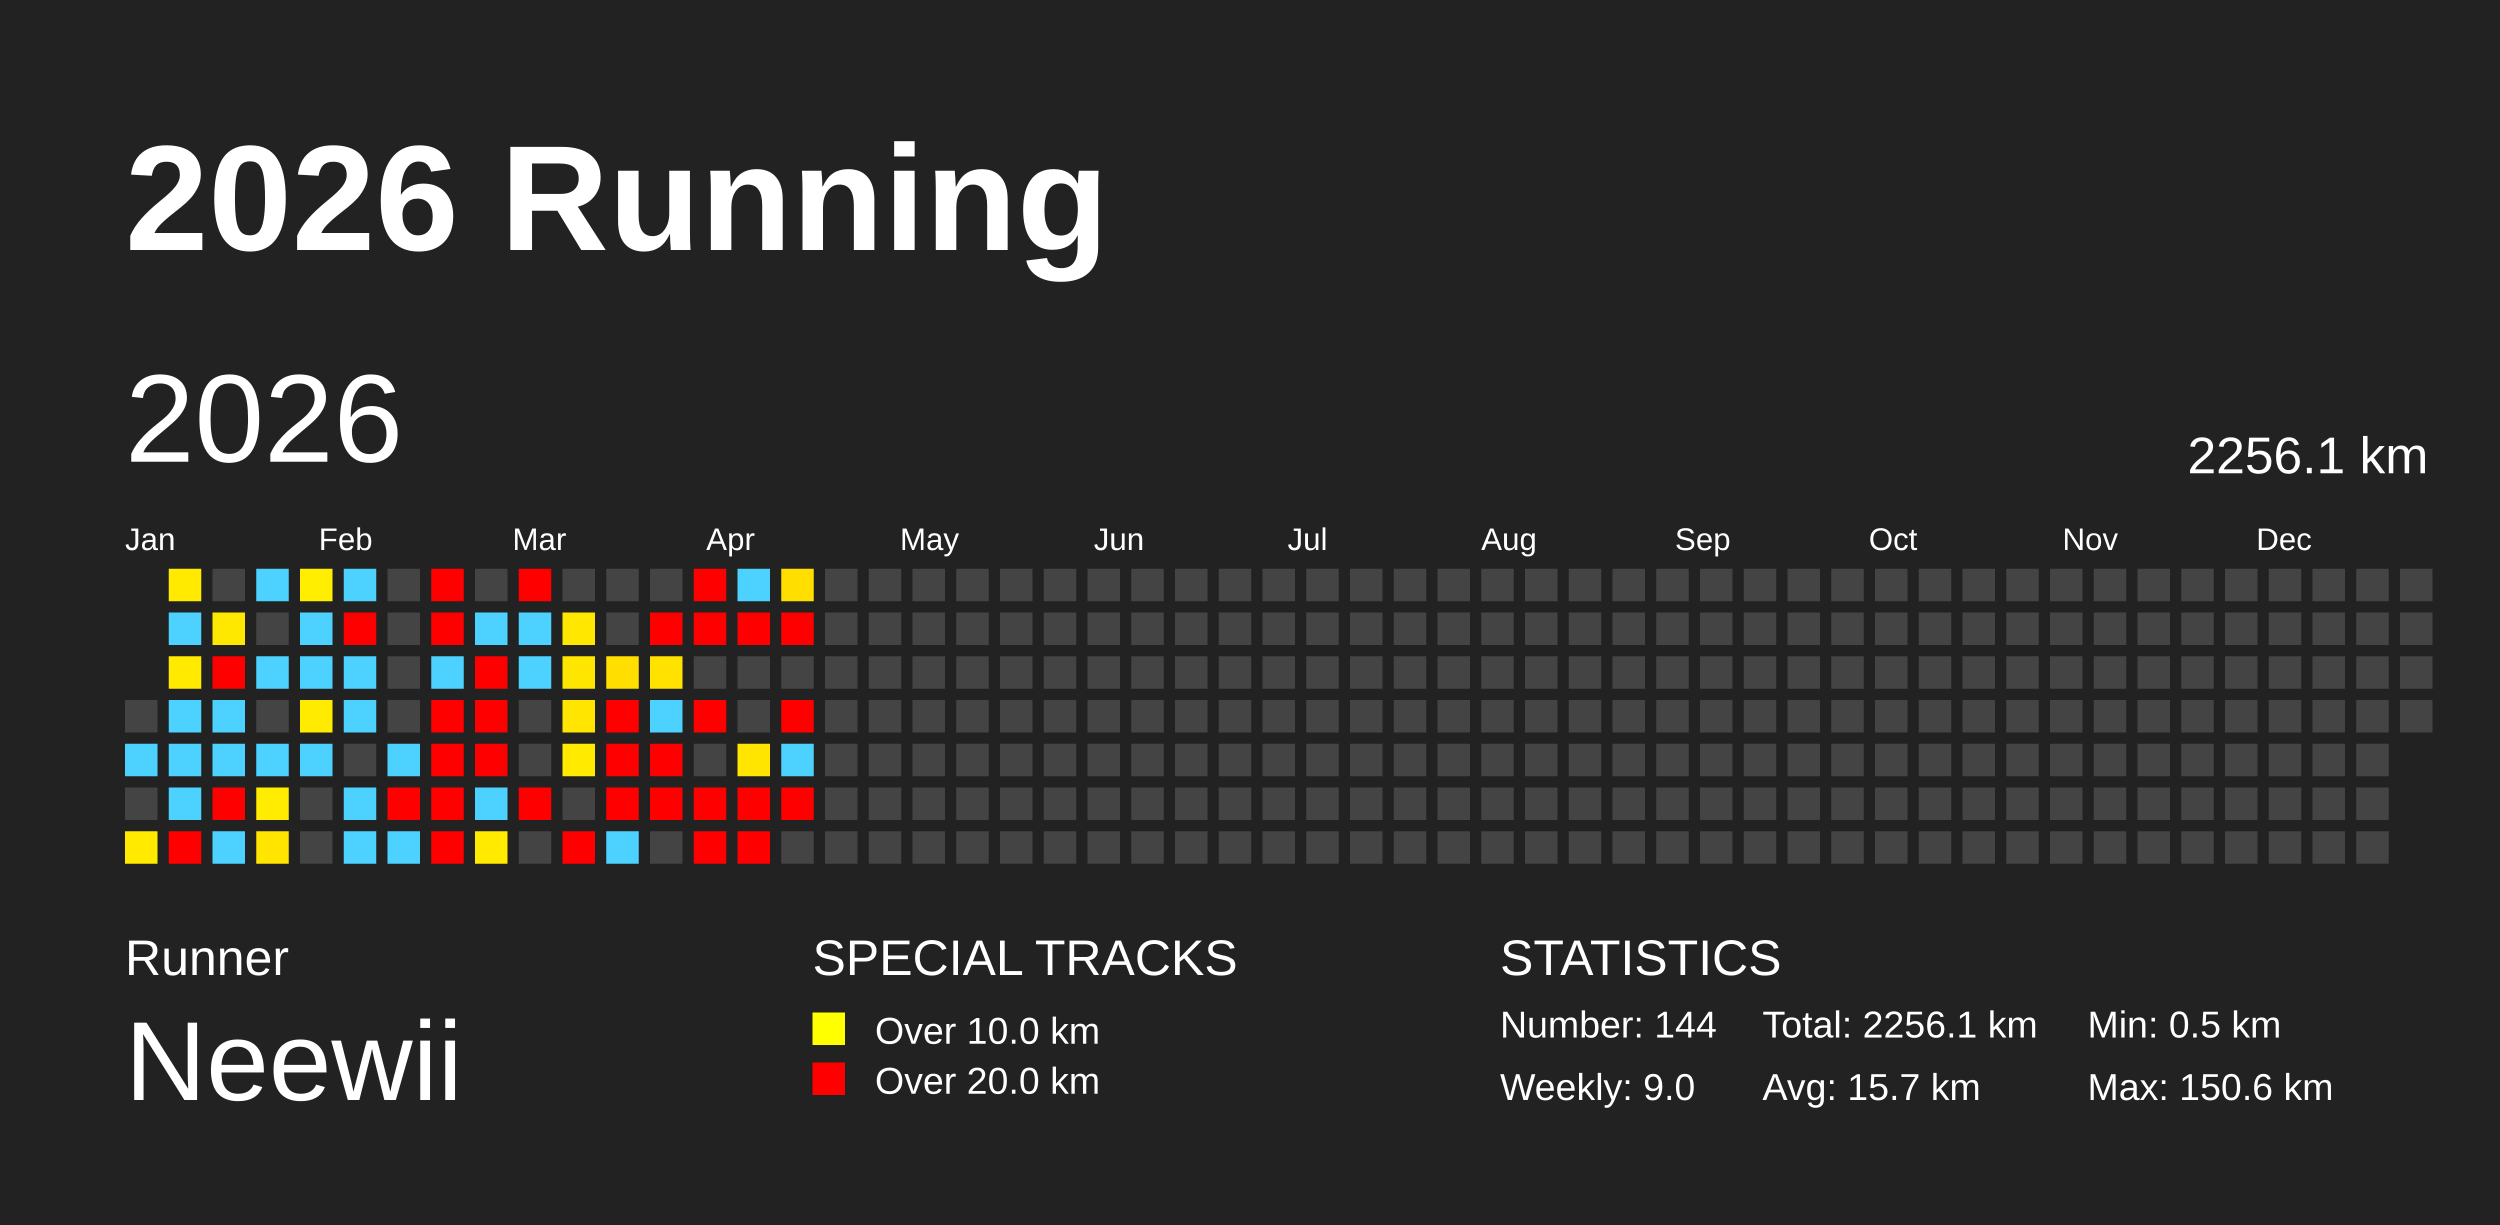
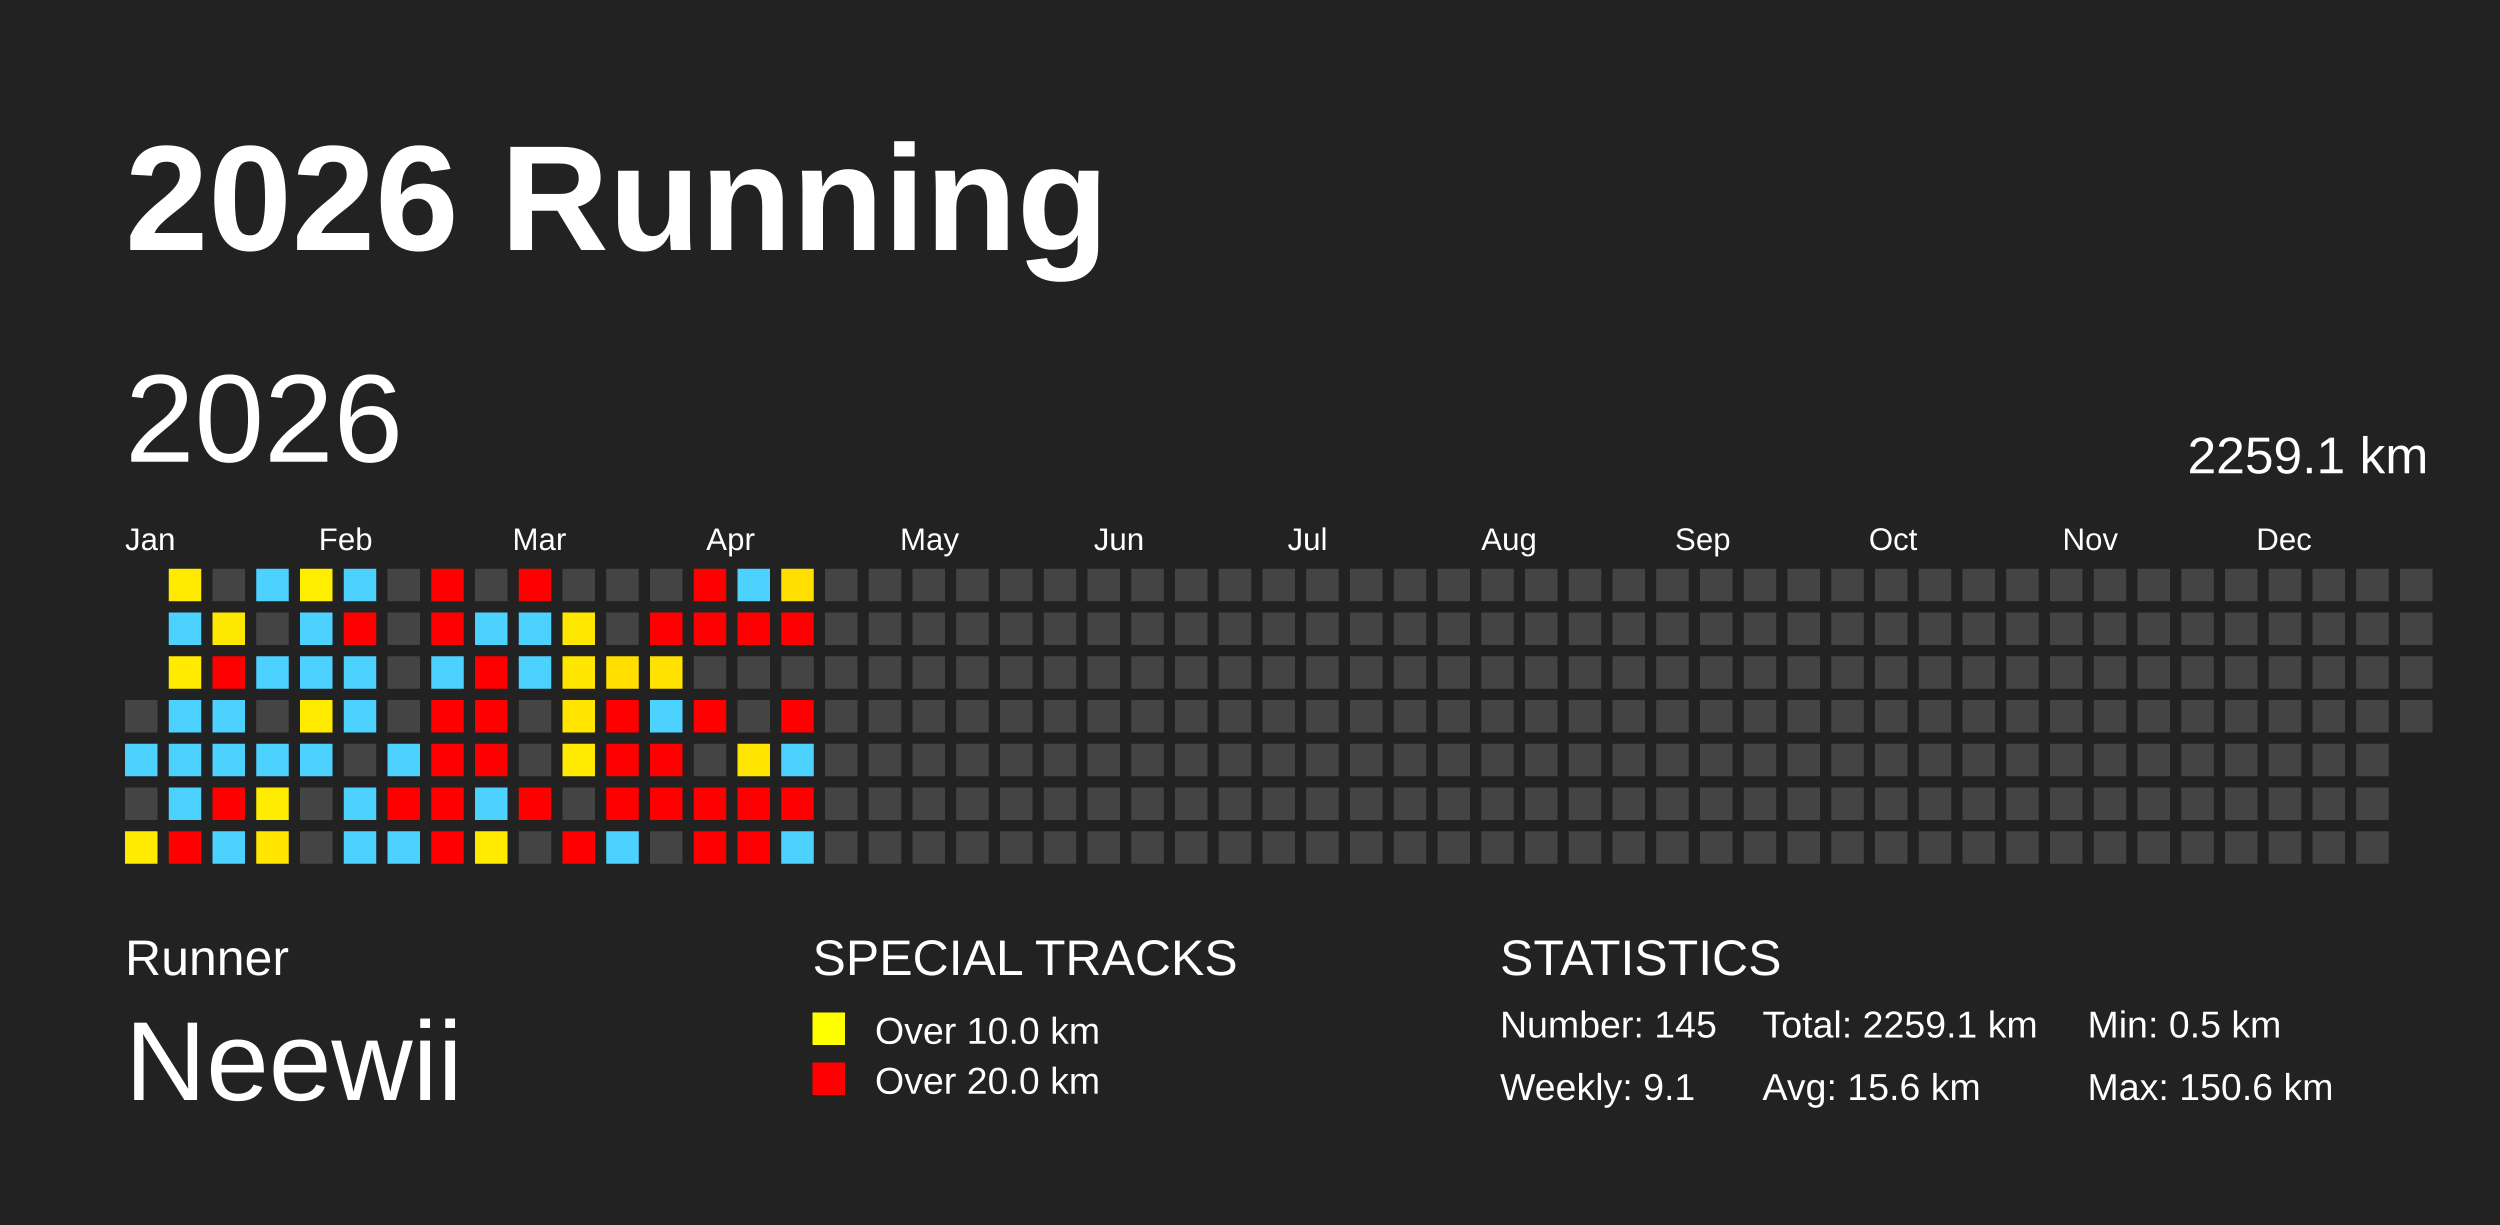
<svg xmlns="http://www.w3.org/2000/svg" baseProfile="full" height="98mm" version="1.1" viewBox="0,0,200,98" width="200mm">
  <defs />
  <rect fill="#222222" height="98" width="200" x="0" y="0" />
  <text fill="#FFFFFF" style="font-size:12px; font-family:Arial; font-weight:bold;" x="10" y="20">2026 Running</text>
  <text fill="#FFFFFF" style="font-size:4px; font-family:Arial" x="10" y="78">Runner</text>
  <text fill="#FFFFFF" style="font-size:9px; font-family:Arial" x="10" y="88">Neewii</text>
  <text fill="#FFFFFF" style="font-size:4px; font-family:Arial" x="65" y="78">SPECIAL TRACKS</text>
  <rect fill="yellow" height="2.6" width="2.6" x="65" y="81" />
  <text fill="#FFFFFF" style="font-size:3px; font-family:Arial" x="70" y="83.5">Over 10.0 km</text>
  <rect fill="red" height="2.6" width="2.6" x="65" y="85" />
  <text fill="#FFFFFF" style="font-size:3px; font-family:Arial" x="70" y="87.5">Over 20.0 km</text>
  <text fill="#FFFFFF" style="font-size:4px; font-family:Arial" x="120" y="78">STATISTICS</text>
-   <text fill="#FFFFFF" style="font-size:3px; font-family:Arial" x="120" y="83">Number: 144</text>
-   <text fill="#FFFFFF" style="font-size:3px; font-family:Arial" x="120" y="88">Weekly: 9.0</text>
-   <text fill="#FFFFFF" style="font-size:3px; font-family:Arial" x="141" y="83">Total: 2256.1 km</text>
-   <text fill="#FFFFFF" style="font-size:3px; font-family:Arial" x="141" y="88">Avg: 15.7 km</text>
+   <text fill="#FFFFFF" style="font-size:3px; font-family:Arial" x="120" y="83">Number: 145</text>
+   <text fill="#FFFFFF" style="font-size:3px; font-family:Arial" x="120" y="88">Weekly: 9.1</text>
+   <text fill="#FFFFFF" style="font-size:3px; font-family:Arial" x="141" y="83">Total: 2259.1 km</text>
+   <text fill="#FFFFFF" style="font-size:3px; font-family:Arial" x="141" y="88">Avg: 15.6 km</text>
  <text fill="#FFFFFF" style="font-size:3px; font-family:Arial" x="167" y="83">Min: 0.5 km</text>
  <text fill="#FFFFFF" style="font-size:3px; font-family:Arial" x="167" y="88">Max: 150.6 km</text>
  <text dominant-baseline="hanging" fill="#FFFFFF" style="font-size:10.0px; font-family:Arial;" x="10" y="30">2026</text>
-   <text dominant-baseline="hanging" fill="#FFFFFF" style="font-size:4.125px; font-family:Arial;" x="175" y="35">2256.1 km</text>
+   <text dominant-baseline="hanging" fill="#FFFFFF" style="font-size:4.125px; font-family:Arial;" x="175" y="35">2259.1 km</text>
  <text fill="#FFFFFF" style="font-size:2.5px; font-family:Arial" x="10.0" y="44">Jan</text>
  <text fill="#FFFFFF" style="font-size:2.5px; font-family:Arial" x="25.5" y="44">Feb</text>
  <text fill="#FFFFFF" style="font-size:2.5px; font-family:Arial" x="41.0" y="44">Mar</text>
  <text fill="#FFFFFF" style="font-size:2.5px; font-family:Arial" x="56.5" y="44">Apr</text>
  <text fill="#FFFFFF" style="font-size:2.5px; font-family:Arial" x="72.0" y="44">May</text>
  <text fill="#FFFFFF" style="font-size:2.5px; font-family:Arial" x="87.5" y="44">Jun</text>
  <text fill="#FFFFFF" style="font-size:2.5px; font-family:Arial" x="103.0" y="44">Jul</text>
  <text fill="#FFFFFF" style="font-size:2.5px; font-family:Arial" x="118.5" y="44">Aug</text>
  <text fill="#FFFFFF" style="font-size:2.5px; font-family:Arial" x="134.0" y="44">Sep</text>
  <text fill="#FFFFFF" style="font-size:2.5px; font-family:Arial" x="149.5" y="44">Oct</text>
  <text fill="#FFFFFF" style="font-size:2.5px; font-family:Arial" x="165.0" y="44">Nov</text>
  <text fill="#FFFFFF" style="font-size:2.5px; font-family:Arial" x="180.5" y="44">Dec</text>
  <rect fill="#444444" height="2.6" width="2.6" x="10.0" y="56.0" />
  <rect fill="#4dd2ff" height="2.6" width="2.6" x="10.0" y="59.5" />
  <rect fill="#444444" height="2.6" width="2.6" x="10.0" y="63.0" />
  <rect fill="#ffea00" height="2.6" width="2.6" x="10.0" y="66.5" />
  <rect fill="#ffea00" height="2.6" width="2.6" x="13.5" y="45.5" />
  <rect fill="#4dd2ff" height="2.6" width="2.6" x="13.5" y="49.0" />
  <rect fill="#ffea00" height="2.6" width="2.6" x="13.5" y="52.5" />
  <rect fill="#4dd2ff" height="2.6" width="2.6" x="13.5" y="56.0" />
  <rect fill="#4dd2ff" height="2.6" width="2.6" x="13.5" y="59.5" />
  <rect fill="#4dd2ff" height="2.6" width="2.6" x="13.5" y="63.0" />
  <rect fill="red" height="2.6" width="2.6" x="13.5" y="66.5" />
  <rect fill="#444444" height="2.6" width="2.6" x="17.0" y="45.5" />
  <rect fill="#ffe800" height="2.6" width="2.6" x="17.0" y="49.0" />
  <rect fill="red" height="2.6" width="2.6" x="17.0" y="52.5" />
  <rect fill="#4dd2ff" height="2.6" width="2.6" x="17.0" y="56.0" />
  <rect fill="#4dd2ff" height="2.6" width="2.6" x="17.0" y="59.5" />
  <rect fill="red" height="2.6" width="2.6" x="17.0" y="63.0" />
  <rect fill="#4dd2ff" height="2.6" width="2.6" x="17.0" y="66.5" />
  <rect fill="#4dd2ff" height="2.6" width="2.6" x="20.5" y="45.5" />
  <rect fill="#444444" height="2.6" width="2.6" x="20.5" y="49.0" />
  <rect fill="#4dd2ff" height="2.6" width="2.6" x="20.5" y="52.5" />
  <rect fill="#444444" height="2.6" width="2.6" x="20.5" y="56.0" />
  <rect fill="#4dd2ff" height="2.6" width="2.6" x="20.5" y="59.5" />
  <rect fill="#ffec00" height="2.6" width="2.6" x="20.5" y="63.0" />
  <rect fill="#ffe500" height="2.6" width="2.6" x="20.5" y="66.5" />
  <rect fill="#ffee00" height="2.6" width="2.6" x="24.0" y="45.5" />
  <rect fill="#4dd2ff" height="2.6" width="2.6" x="24.0" y="49.0" />
  <rect fill="#4dd2ff" height="2.6" width="2.6" x="24.0" y="52.5" />
  <rect fill="#ffeb00" height="2.6" width="2.6" x="24.0" y="56.0" />
  <rect fill="#4dd2ff" height="2.6" width="2.6" x="24.0" y="59.5" />
  <rect fill="#444444" height="2.6" width="2.6" x="24.0" y="63.0" />
  <rect fill="#444444" height="2.6" width="2.6" x="24.0" y="66.5" />
  <rect fill="#4dd2ff" height="2.6" width="2.6" x="27.5" y="45.5" />
  <rect fill="red" height="2.6" width="2.6" x="27.5" y="49.0" />
  <rect fill="#4dd2ff" height="2.6" width="2.6" x="27.5" y="52.5" />
  <rect fill="#4dd2ff" height="2.6" width="2.6" x="27.5" y="56.0" />
  <rect fill="#444444" height="2.6" width="2.6" x="27.5" y="59.5" />
  <rect fill="#4dd2ff" height="2.6" width="2.6" x="27.5" y="63.0" />
  <rect fill="#4dd2ff" height="2.6" width="2.6" x="27.5" y="66.5" />
  <rect fill="#444444" height="2.6" width="2.6" x="31.0" y="45.5" />
  <rect fill="#444444" height="2.6" width="2.6" x="31.0" y="49.0" />
  <rect fill="#444444" height="2.6" width="2.6" x="31.0" y="52.5" />
  <rect fill="#444444" height="2.6" width="2.6" x="31.0" y="56.0" />
  <rect fill="#4dd2ff" height="2.6" width="2.6" x="31.0" y="59.5" />
  <rect fill="red" height="2.6" width="2.6" x="31.0" y="63.0" />
  <rect fill="#4dd2ff" height="2.6" width="2.6" x="31.0" y="66.5" />
  <rect fill="red" height="2.6" width="2.6" x="34.5" y="45.5" />
  <rect fill="red" height="2.6" width="2.6" x="34.5" y="49.0" />
  <rect fill="#4dd2ff" height="2.6" width="2.6" x="34.5" y="52.5" />
  <rect fill="red" height="2.6" width="2.6" x="34.5" y="56.0" />
  <rect fill="red" height="2.6" width="2.6" x="34.5" y="59.5" />
  <rect fill="red" height="2.6" width="2.6" x="34.5" y="63.0" />
  <rect fill="red" height="2.6" width="2.6" x="34.5" y="66.5" />
  <rect fill="#444444" height="2.6" width="2.6" x="38.0" y="45.5" />
  <rect fill="#4dd2ff" height="2.6" width="2.6" x="38.0" y="49.0" />
  <rect fill="red" height="2.6" width="2.6" x="38.0" y="52.5" />
  <rect fill="red" height="2.6" width="2.6" x="38.0" y="56.0" />
  <rect fill="red" height="2.6" width="2.6" x="38.0" y="59.5" />
  <rect fill="#4dd2ff" height="2.6" width="2.6" x="38.0" y="63.0" />
  <rect fill="#ffea00" height="2.6" width="2.6" x="38.0" y="66.5" />
  <rect fill="red" height="2.6" width="2.6" x="41.5" y="45.5" />
  <rect fill="#4dd2ff" height="2.6" width="2.6" x="41.5" y="49.0" />
  <rect fill="#4dd2ff" height="2.6" width="2.6" x="41.5" y="52.5" />
  <rect fill="#444444" height="2.6" width="2.6" x="41.5" y="56.0" />
  <rect fill="#444444" height="2.6" width="2.6" x="41.5" y="59.5" />
  <rect fill="red" height="2.6" width="2.6" x="41.5" y="63.0" />
  <rect fill="#444444" height="2.6" width="2.6" x="41.5" y="66.5" />
  <rect fill="#444444" height="2.6" width="2.6" x="45.0" y="45.5" />
  <rect fill="#ffe700" height="2.6" width="2.6" x="45.0" y="49.0" />
  <rect fill="#ffe600" height="2.6" width="2.6" x="45.0" y="52.5" />
  <rect fill="#ffe500" height="2.6" width="2.6" x="45.0" y="56.0" />
  <rect fill="#ffea00" height="2.6" width="2.6" x="45.0" y="59.5" />
  <rect fill="#444444" height="2.6" width="2.6" x="45.0" y="63.0" />
  <rect fill="red" height="2.6" width="2.6" x="45.0" y="66.5" />
  <rect fill="#444444" height="2.6" width="2.6" x="48.5" y="45.5" />
  <rect fill="#444444" height="2.6" width="2.6" x="48.5" y="49.0" />
  <rect fill="#ffde00" height="2.6" width="2.6" x="48.5" y="52.5" />
  <rect fill="red" height="2.6" width="2.6" x="48.5" y="56.0" />
  <rect fill="red" height="2.6" width="2.6" x="48.5" y="59.5" />
  <rect fill="red" height="2.6" width="2.6" x="48.5" y="63.0" />
  <rect fill="#4dd2ff" height="2.6" width="2.6" x="48.5" y="66.5" />
  <rect fill="#444444" height="2.6" width="2.6" x="52.0" y="45.5" />
  <rect fill="red" height="2.6" width="2.6" x="52.0" y="49.0" />
  <rect fill="#ffe200" height="2.6" width="2.6" x="52.0" y="52.5" />
  <rect fill="#4dd2ff" height="2.6" width="2.6" x="52.0" y="56.0" />
  <rect fill="red" height="2.6" width="2.6" x="52.0" y="59.5" />
  <rect fill="red" height="2.6" width="2.6" x="52.0" y="63.0" />
  <rect fill="#444444" height="2.6" width="2.6" x="52.0" y="66.5" />
  <rect fill="red" height="2.6" width="2.6" x="55.5" y="45.5" />
  <rect fill="red" height="2.6" width="2.6" x="55.5" y="49.0" />
  <rect fill="#444444" height="2.6" width="2.6" x="55.5" y="52.5" />
  <rect fill="red" height="2.6" width="2.6" x="55.5" y="56.0" />
  <rect fill="#444444" height="2.6" width="2.6" x="55.5" y="59.5" />
  <rect fill="red" height="2.6" width="2.6" x="55.5" y="63.0" />
  <rect fill="red" height="2.6" width="2.6" x="55.5" y="66.5" />
  <rect fill="#4dd2ff" height="2.6" width="2.6" x="59.0" y="45.5" />
  <rect fill="red" height="2.6" width="2.6" x="59.0" y="49.0" />
  <rect fill="#444444" height="2.6" width="2.6" x="59.0" y="52.5" />
  <rect fill="#444444" height="2.6" width="2.6" x="59.0" y="56.0" />
  <rect fill="#ffe500" height="2.6" width="2.6" x="59.0" y="59.5" />
  <rect fill="red" height="2.6" width="2.6" x="59.0" y="63.0" />
  <rect fill="red" height="2.6" width="2.6" x="59.0" y="66.5" />
  <rect fill="#ffde00" height="2.6" width="2.6" x="62.5" y="45.5" />
  <rect fill="red" height="2.6" width="2.6" x="62.5" y="49.0" />
  <rect fill="#444444" height="2.6" width="2.6" x="62.5" y="52.5" />
  <rect fill="red" height="2.6" width="2.6" x="62.5" y="56.0" />
  <rect fill="#4dd2ff" height="2.6" width="2.6" x="62.5" y="59.5" />
  <rect fill="red" height="2.6" width="2.6" x="62.5" y="63.0" />
-   <rect fill="#444444" height="2.6" width="2.6" x="62.5" y="66.5" />
+   <rect fill="#4dd2ff" height="2.6" width="2.6" x="62.5" y="66.5" />
  <rect fill="#444444" height="2.6" width="2.6" x="66.0" y="45.5" />
  <rect fill="#444444" height="2.6" width="2.6" x="66.0" y="49.0" />
  <rect fill="#444444" height="2.6" width="2.6" x="66.0" y="52.5" />
  <rect fill="#444444" height="2.6" width="2.6" x="66.0" y="56.0" />
  <rect fill="#444444" height="2.6" width="2.6" x="66.0" y="59.5" />
  <rect fill="#444444" height="2.6" width="2.6" x="66.0" y="63.0" />
  <rect fill="#444444" height="2.6" width="2.6" x="66.0" y="66.5" />
  <rect fill="#444444" height="2.6" width="2.6" x="69.5" y="45.5" />
  <rect fill="#444444" height="2.6" width="2.6" x="69.5" y="49.0" />
  <rect fill="#444444" height="2.6" width="2.6" x="69.5" y="52.5" />
  <rect fill="#444444" height="2.6" width="2.6" x="69.5" y="56.0" />
  <rect fill="#444444" height="2.6" width="2.6" x="69.5" y="59.5" />
  <rect fill="#444444" height="2.6" width="2.6" x="69.5" y="63.0" />
  <rect fill="#444444" height="2.6" width="2.6" x="69.5" y="66.5" />
  <rect fill="#444444" height="2.6" width="2.6" x="73.0" y="45.5" />
  <rect fill="#444444" height="2.6" width="2.6" x="73.0" y="49.0" />
  <rect fill="#444444" height="2.6" width="2.6" x="73.0" y="52.5" />
  <rect fill="#444444" height="2.6" width="2.6" x="73.0" y="56.0" />
  <rect fill="#444444" height="2.6" width="2.6" x="73.0" y="59.5" />
  <rect fill="#444444" height="2.6" width="2.6" x="73.0" y="63.0" />
  <rect fill="#444444" height="2.6" width="2.6" x="73.0" y="66.5" />
  <rect fill="#444444" height="2.6" width="2.6" x="76.5" y="45.5" />
  <rect fill="#444444" height="2.6" width="2.6" x="76.5" y="49.0" />
  <rect fill="#444444" height="2.6" width="2.6" x="76.5" y="52.5" />
  <rect fill="#444444" height="2.6" width="2.6" x="76.5" y="56.0" />
  <rect fill="#444444" height="2.6" width="2.6" x="76.5" y="59.5" />
  <rect fill="#444444" height="2.6" width="2.6" x="76.5" y="63.0" />
  <rect fill="#444444" height="2.6" width="2.6" x="76.5" y="66.5" />
  <rect fill="#444444" height="2.6" width="2.6" x="80.0" y="45.5" />
  <rect fill="#444444" height="2.6" width="2.6" x="80.0" y="49.0" />
  <rect fill="#444444" height="2.6" width="2.6" x="80.0" y="52.5" />
  <rect fill="#444444" height="2.6" width="2.6" x="80.0" y="56.0" />
  <rect fill="#444444" height="2.6" width="2.6" x="80.0" y="59.5" />
  <rect fill="#444444" height="2.6" width="2.6" x="80.0" y="63.0" />
  <rect fill="#444444" height="2.6" width="2.6" x="80.0" y="66.5" />
  <rect fill="#444444" height="2.6" width="2.6" x="83.5" y="45.5" />
  <rect fill="#444444" height="2.6" width="2.6" x="83.5" y="49.0" />
  <rect fill="#444444" height="2.6" width="2.6" x="83.5" y="52.5" />
  <rect fill="#444444" height="2.6" width="2.6" x="83.5" y="56.0" />
  <rect fill="#444444" height="2.6" width="2.6" x="83.5" y="59.5" />
  <rect fill="#444444" height="2.6" width="2.6" x="83.5" y="63.0" />
  <rect fill="#444444" height="2.6" width="2.6" x="83.5" y="66.5" />
  <rect fill="#444444" height="2.6" width="2.6" x="87.0" y="45.5" />
  <rect fill="#444444" height="2.6" width="2.6" x="87.0" y="49.0" />
  <rect fill="#444444" height="2.6" width="2.6" x="87.0" y="52.5" />
  <rect fill="#444444" height="2.6" width="2.6" x="87.0" y="56.0" />
  <rect fill="#444444" height="2.6" width="2.6" x="87.0" y="59.5" />
  <rect fill="#444444" height="2.6" width="2.6" x="87.0" y="63.0" />
  <rect fill="#444444" height="2.6" width="2.6" x="87.0" y="66.5" />
  <rect fill="#444444" height="2.6" width="2.6" x="90.5" y="45.5" />
  <rect fill="#444444" height="2.6" width="2.6" x="90.5" y="49.0" />
  <rect fill="#444444" height="2.6" width="2.6" x="90.5" y="52.5" />
  <rect fill="#444444" height="2.6" width="2.6" x="90.5" y="56.0" />
  <rect fill="#444444" height="2.6" width="2.6" x="90.5" y="59.5" />
  <rect fill="#444444" height="2.6" width="2.6" x="90.5" y="63.0" />
  <rect fill="#444444" height="2.6" width="2.6" x="90.5" y="66.5" />
  <rect fill="#444444" height="2.6" width="2.6" x="94.0" y="45.5" />
  <rect fill="#444444" height="2.6" width="2.6" x="94.0" y="49.0" />
  <rect fill="#444444" height="2.6" width="2.6" x="94.0" y="52.5" />
  <rect fill="#444444" height="2.6" width="2.6" x="94.0" y="56.0" />
  <rect fill="#444444" height="2.6" width="2.6" x="94.0" y="59.5" />
  <rect fill="#444444" height="2.6" width="2.6" x="94.0" y="63.0" />
  <rect fill="#444444" height="2.6" width="2.6" x="94.0" y="66.5" />
  <rect fill="#444444" height="2.6" width="2.6" x="97.5" y="45.5" />
  <rect fill="#444444" height="2.6" width="2.6" x="97.5" y="49.0" />
  <rect fill="#444444" height="2.6" width="2.6" x="97.5" y="52.5" />
  <rect fill="#444444" height="2.6" width="2.6" x="97.5" y="56.0" />
  <rect fill="#444444" height="2.6" width="2.6" x="97.5" y="59.5" />
  <rect fill="#444444" height="2.6" width="2.6" x="97.5" y="63.0" />
  <rect fill="#444444" height="2.6" width="2.6" x="97.5" y="66.5" />
  <rect fill="#444444" height="2.6" width="2.6" x="101.0" y="45.5" />
  <rect fill="#444444" height="2.6" width="2.6" x="101.0" y="49.0" />
  <rect fill="#444444" height="2.6" width="2.6" x="101.0" y="52.5" />
  <rect fill="#444444" height="2.6" width="2.6" x="101.0" y="56.0" />
  <rect fill="#444444" height="2.6" width="2.6" x="101.0" y="59.5" />
  <rect fill="#444444" height="2.6" width="2.6" x="101.0" y="63.0" />
  <rect fill="#444444" height="2.6" width="2.6" x="101.0" y="66.5" />
  <rect fill="#444444" height="2.6" width="2.6" x="104.5" y="45.5" />
  <rect fill="#444444" height="2.6" width="2.6" x="104.5" y="49.0" />
  <rect fill="#444444" height="2.6" width="2.6" x="104.5" y="52.5" />
  <rect fill="#444444" height="2.6" width="2.6" x="104.5" y="56.0" />
  <rect fill="#444444" height="2.6" width="2.6" x="104.5" y="59.5" />
  <rect fill="#444444" height="2.6" width="2.6" x="104.5" y="63.0" />
  <rect fill="#444444" height="2.6" width="2.6" x="104.5" y="66.5" />
  <rect fill="#444444" height="2.6" width="2.6" x="108.0" y="45.5" />
  <rect fill="#444444" height="2.6" width="2.6" x="108.0" y="49.0" />
  <rect fill="#444444" height="2.6" width="2.6" x="108.0" y="52.5" />
  <rect fill="#444444" height="2.6" width="2.6" x="108.0" y="56.0" />
  <rect fill="#444444" height="2.6" width="2.6" x="108.0" y="59.5" />
  <rect fill="#444444" height="2.6" width="2.6" x="108.0" y="63.0" />
  <rect fill="#444444" height="2.6" width="2.6" x="108.0" y="66.5" />
  <rect fill="#444444" height="2.6" width="2.6" x="111.5" y="45.5" />
  <rect fill="#444444" height="2.6" width="2.6" x="111.5" y="49.0" />
  <rect fill="#444444" height="2.6" width="2.6" x="111.5" y="52.5" />
  <rect fill="#444444" height="2.6" width="2.6" x="111.5" y="56.0" />
  <rect fill="#444444" height="2.6" width="2.6" x="111.5" y="59.5" />
  <rect fill="#444444" height="2.6" width="2.6" x="111.5" y="63.0" />
  <rect fill="#444444" height="2.6" width="2.6" x="111.5" y="66.5" />
  <rect fill="#444444" height="2.6" width="2.6" x="115.0" y="45.5" />
  <rect fill="#444444" height="2.6" width="2.6" x="115.0" y="49.0" />
  <rect fill="#444444" height="2.6" width="2.6" x="115.0" y="52.5" />
  <rect fill="#444444" height="2.6" width="2.6" x="115.0" y="56.0" />
  <rect fill="#444444" height="2.6" width="2.6" x="115.0" y="59.5" />
  <rect fill="#444444" height="2.6" width="2.6" x="115.0" y="63.0" />
  <rect fill="#444444" height="2.6" width="2.6" x="115.0" y="66.5" />
  <rect fill="#444444" height="2.6" width="2.6" x="118.5" y="45.5" />
  <rect fill="#444444" height="2.6" width="2.6" x="118.5" y="49.0" />
  <rect fill="#444444" height="2.6" width="2.6" x="118.5" y="52.5" />
  <rect fill="#444444" height="2.6" width="2.6" x="118.5" y="56.0" />
  <rect fill="#444444" height="2.6" width="2.6" x="118.5" y="59.5" />
  <rect fill="#444444" height="2.6" width="2.6" x="118.5" y="63.0" />
  <rect fill="#444444" height="2.6" width="2.6" x="118.5" y="66.5" />
  <rect fill="#444444" height="2.6" width="2.6" x="122.0" y="45.5" />
  <rect fill="#444444" height="2.6" width="2.6" x="122.0" y="49.0" />
  <rect fill="#444444" height="2.6" width="2.6" x="122.0" y="52.5" />
  <rect fill="#444444" height="2.6" width="2.6" x="122.0" y="56.0" />
  <rect fill="#444444" height="2.6" width="2.6" x="122.0" y="59.5" />
  <rect fill="#444444" height="2.6" width="2.6" x="122.0" y="63.0" />
  <rect fill="#444444" height="2.6" width="2.6" x="122.0" y="66.5" />
  <rect fill="#444444" height="2.6" width="2.6" x="125.5" y="45.5" />
  <rect fill="#444444" height="2.6" width="2.6" x="125.5" y="49.0" />
  <rect fill="#444444" height="2.6" width="2.6" x="125.5" y="52.5" />
  <rect fill="#444444" height="2.6" width="2.6" x="125.5" y="56.0" />
  <rect fill="#444444" height="2.6" width="2.6" x="125.5" y="59.5" />
  <rect fill="#444444" height="2.6" width="2.6" x="125.5" y="63.0" />
  <rect fill="#444444" height="2.6" width="2.6" x="125.5" y="66.5" />
  <rect fill="#444444" height="2.6" width="2.6" x="129.0" y="45.5" />
  <rect fill="#444444" height="2.6" width="2.6" x="129.0" y="49.0" />
  <rect fill="#444444" height="2.6" width="2.6" x="129.0" y="52.5" />
  <rect fill="#444444" height="2.6" width="2.6" x="129.0" y="56.0" />
  <rect fill="#444444" height="2.6" width="2.6" x="129.0" y="59.5" />
  <rect fill="#444444" height="2.6" width="2.6" x="129.0" y="63.0" />
  <rect fill="#444444" height="2.6" width="2.6" x="129.0" y="66.5" />
  <rect fill="#444444" height="2.6" width="2.6" x="132.5" y="45.5" />
  <rect fill="#444444" height="2.6" width="2.6" x="132.5" y="49.0" />
  <rect fill="#444444" height="2.6" width="2.6" x="132.5" y="52.5" />
  <rect fill="#444444" height="2.6" width="2.6" x="132.5" y="56.0" />
  <rect fill="#444444" height="2.6" width="2.6" x="132.5" y="59.5" />
  <rect fill="#444444" height="2.6" width="2.6" x="132.5" y="63.0" />
  <rect fill="#444444" height="2.6" width="2.6" x="132.5" y="66.5" />
  <rect fill="#444444" height="2.6" width="2.6" x="136.0" y="45.5" />
  <rect fill="#444444" height="2.6" width="2.6" x="136.0" y="49.0" />
  <rect fill="#444444" height="2.6" width="2.6" x="136.0" y="52.5" />
  <rect fill="#444444" height="2.6" width="2.6" x="136.0" y="56.0" />
  <rect fill="#444444" height="2.6" width="2.6" x="136.0" y="59.5" />
  <rect fill="#444444" height="2.6" width="2.6" x="136.0" y="63.0" />
  <rect fill="#444444" height="2.6" width="2.6" x="136.0" y="66.5" />
  <rect fill="#444444" height="2.6" width="2.6" x="139.5" y="45.5" />
  <rect fill="#444444" height="2.6" width="2.6" x="139.5" y="49.0" />
  <rect fill="#444444" height="2.6" width="2.6" x="139.5" y="52.5" />
  <rect fill="#444444" height="2.6" width="2.6" x="139.5" y="56.0" />
  <rect fill="#444444" height="2.6" width="2.6" x="139.5" y="59.5" />
  <rect fill="#444444" height="2.6" width="2.6" x="139.5" y="63.0" />
  <rect fill="#444444" height="2.6" width="2.6" x="139.5" y="66.5" />
  <rect fill="#444444" height="2.6" width="2.6" x="143.0" y="45.5" />
  <rect fill="#444444" height="2.6" width="2.6" x="143.0" y="49.0" />
  <rect fill="#444444" height="2.6" width="2.6" x="143.0" y="52.5" />
  <rect fill="#444444" height="2.6" width="2.6" x="143.0" y="56.0" />
  <rect fill="#444444" height="2.6" width="2.6" x="143.0" y="59.5" />
  <rect fill="#444444" height="2.6" width="2.6" x="143.0" y="63.0" />
  <rect fill="#444444" height="2.6" width="2.6" x="143.0" y="66.5" />
  <rect fill="#444444" height="2.6" width="2.6" x="146.5" y="45.5" />
  <rect fill="#444444" height="2.6" width="2.6" x="146.5" y="49.0" />
  <rect fill="#444444" height="2.6" width="2.6" x="146.5" y="52.5" />
  <rect fill="#444444" height="2.6" width="2.6" x="146.5" y="56.0" />
  <rect fill="#444444" height="2.6" width="2.6" x="146.5" y="59.5" />
  <rect fill="#444444" height="2.6" width="2.6" x="146.5" y="63.0" />
  <rect fill="#444444" height="2.6" width="2.6" x="146.5" y="66.5" />
  <rect fill="#444444" height="2.6" width="2.6" x="150.0" y="45.5" />
  <rect fill="#444444" height="2.6" width="2.6" x="150.0" y="49.0" />
  <rect fill="#444444" height="2.6" width="2.6" x="150.0" y="52.5" />
  <rect fill="#444444" height="2.6" width="2.6" x="150.0" y="56.0" />
  <rect fill="#444444" height="2.6" width="2.6" x="150.0" y="59.5" />
  <rect fill="#444444" height="2.6" width="2.6" x="150.0" y="63.0" />
  <rect fill="#444444" height="2.6" width="2.6" x="150.0" y="66.5" />
  <rect fill="#444444" height="2.6" width="2.6" x="153.5" y="45.5" />
  <rect fill="#444444" height="2.6" width="2.6" x="153.5" y="49.0" />
  <rect fill="#444444" height="2.6" width="2.6" x="153.5" y="52.5" />
  <rect fill="#444444" height="2.6" width="2.6" x="153.5" y="56.0" />
  <rect fill="#444444" height="2.6" width="2.6" x="153.5" y="59.5" />
  <rect fill="#444444" height="2.6" width="2.6" x="153.5" y="63.0" />
  <rect fill="#444444" height="2.6" width="2.6" x="153.5" y="66.5" />
  <rect fill="#444444" height="2.6" width="2.6" x="157.0" y="45.5" />
  <rect fill="#444444" height="2.6" width="2.6" x="157.0" y="49.0" />
  <rect fill="#444444" height="2.6" width="2.6" x="157.0" y="52.5" />
  <rect fill="#444444" height="2.6" width="2.6" x="157.0" y="56.0" />
  <rect fill="#444444" height="2.6" width="2.6" x="157.0" y="59.5" />
  <rect fill="#444444" height="2.6" width="2.6" x="157.0" y="63.0" />
  <rect fill="#444444" height="2.6" width="2.6" x="157.0" y="66.5" />
  <rect fill="#444444" height="2.6" width="2.6" x="160.5" y="45.5" />
  <rect fill="#444444" height="2.6" width="2.6" x="160.5" y="49.0" />
  <rect fill="#444444" height="2.6" width="2.6" x="160.5" y="52.5" />
  <rect fill="#444444" height="2.6" width="2.6" x="160.5" y="56.0" />
  <rect fill="#444444" height="2.6" width="2.6" x="160.5" y="59.5" />
  <rect fill="#444444" height="2.6" width="2.6" x="160.5" y="63.0" />
  <rect fill="#444444" height="2.6" width="2.6" x="160.5" y="66.5" />
  <rect fill="#444444" height="2.6" width="2.6" x="164.0" y="45.5" />
  <rect fill="#444444" height="2.6" width="2.6" x="164.0" y="49.0" />
  <rect fill="#444444" height="2.6" width="2.6" x="164.0" y="52.5" />
  <rect fill="#444444" height="2.6" width="2.6" x="164.0" y="56.0" />
  <rect fill="#444444" height="2.6" width="2.6" x="164.0" y="59.5" />
  <rect fill="#444444" height="2.6" width="2.6" x="164.0" y="63.0" />
  <rect fill="#444444" height="2.6" width="2.6" x="164.0" y="66.5" />
  <rect fill="#444444" height="2.6" width="2.6" x="167.5" y="45.5" />
  <rect fill="#444444" height="2.6" width="2.6" x="167.5" y="49.0" />
  <rect fill="#444444" height="2.6" width="2.6" x="167.5" y="52.5" />
  <rect fill="#444444" height="2.6" width="2.6" x="167.5" y="56.0" />
  <rect fill="#444444" height="2.6" width="2.6" x="167.5" y="59.5" />
  <rect fill="#444444" height="2.6" width="2.6" x="167.5" y="63.0" />
  <rect fill="#444444" height="2.6" width="2.6" x="167.5" y="66.5" />
  <rect fill="#444444" height="2.6" width="2.6" x="171.0" y="45.5" />
  <rect fill="#444444" height="2.6" width="2.6" x="171.0" y="49.0" />
  <rect fill="#444444" height="2.6" width="2.6" x="171.0" y="52.5" />
  <rect fill="#444444" height="2.6" width="2.6" x="171.0" y="56.0" />
  <rect fill="#444444" height="2.6" width="2.6" x="171.0" y="59.5" />
  <rect fill="#444444" height="2.6" width="2.6" x="171.0" y="63.0" />
  <rect fill="#444444" height="2.6" width="2.6" x="171.0" y="66.5" />
  <rect fill="#444444" height="2.6" width="2.6" x="174.5" y="45.5" />
  <rect fill="#444444" height="2.6" width="2.6" x="174.5" y="49.0" />
  <rect fill="#444444" height="2.6" width="2.6" x="174.5" y="52.5" />
  <rect fill="#444444" height="2.6" width="2.6" x="174.5" y="56.0" />
  <rect fill="#444444" height="2.6" width="2.6" x="174.5" y="59.5" />
  <rect fill="#444444" height="2.6" width="2.6" x="174.5" y="63.0" />
  <rect fill="#444444" height="2.6" width="2.6" x="174.5" y="66.5" />
  <rect fill="#444444" height="2.6" width="2.6" x="178.0" y="45.5" />
  <rect fill="#444444" height="2.6" width="2.6" x="178.0" y="49.0" />
  <rect fill="#444444" height="2.6" width="2.6" x="178.0" y="52.5" />
  <rect fill="#444444" height="2.6" width="2.6" x="178.0" y="56.0" />
  <rect fill="#444444" height="2.6" width="2.6" x="178.0" y="59.5" />
  <rect fill="#444444" height="2.6" width="2.6" x="178.0" y="63.0" />
  <rect fill="#444444" height="2.6" width="2.6" x="178.0" y="66.5" />
  <rect fill="#444444" height="2.6" width="2.6" x="181.5" y="45.5" />
  <rect fill="#444444" height="2.6" width="2.6" x="181.5" y="49.0" />
  <rect fill="#444444" height="2.6" width="2.6" x="181.5" y="52.5" />
  <rect fill="#444444" height="2.6" width="2.6" x="181.5" y="56.0" />
  <rect fill="#444444" height="2.6" width="2.6" x="181.5" y="59.5" />
  <rect fill="#444444" height="2.6" width="2.6" x="181.5" y="63.0" />
  <rect fill="#444444" height="2.6" width="2.6" x="181.5" y="66.5" />
  <rect fill="#444444" height="2.6" width="2.6" x="185.0" y="45.5" />
  <rect fill="#444444" height="2.6" width="2.6" x="185.0" y="49.0" />
  <rect fill="#444444" height="2.6" width="2.6" x="185.0" y="52.5" />
  <rect fill="#444444" height="2.6" width="2.6" x="185.0" y="56.0" />
  <rect fill="#444444" height="2.6" width="2.6" x="185.0" y="59.5" />
  <rect fill="#444444" height="2.6" width="2.6" x="185.0" y="63.0" />
  <rect fill="#444444" height="2.6" width="2.6" x="185.0" y="66.5" />
  <rect fill="#444444" height="2.6" width="2.6" x="188.5" y="45.5" />
  <rect fill="#444444" height="2.6" width="2.6" x="188.5" y="49.0" />
  <rect fill="#444444" height="2.6" width="2.6" x="188.5" y="52.5" />
  <rect fill="#444444" height="2.6" width="2.6" x="188.5" y="56.0" />
  <rect fill="#444444" height="2.6" width="2.6" x="188.5" y="59.5" />
  <rect fill="#444444" height="2.6" width="2.6" x="188.5" y="63.0" />
  <rect fill="#444444" height="2.6" width="2.6" x="188.5" y="66.5" />
  <rect fill="#444444" height="2.6" width="2.6" x="192.0" y="45.5" />
  <rect fill="#444444" height="2.6" width="2.6" x="192.0" y="49.0" />
  <rect fill="#444444" height="2.6" width="2.6" x="192.0" y="52.5" />
  <rect fill="#444444" height="2.6" width="2.6" x="192.0" y="56.0" />
</svg>
